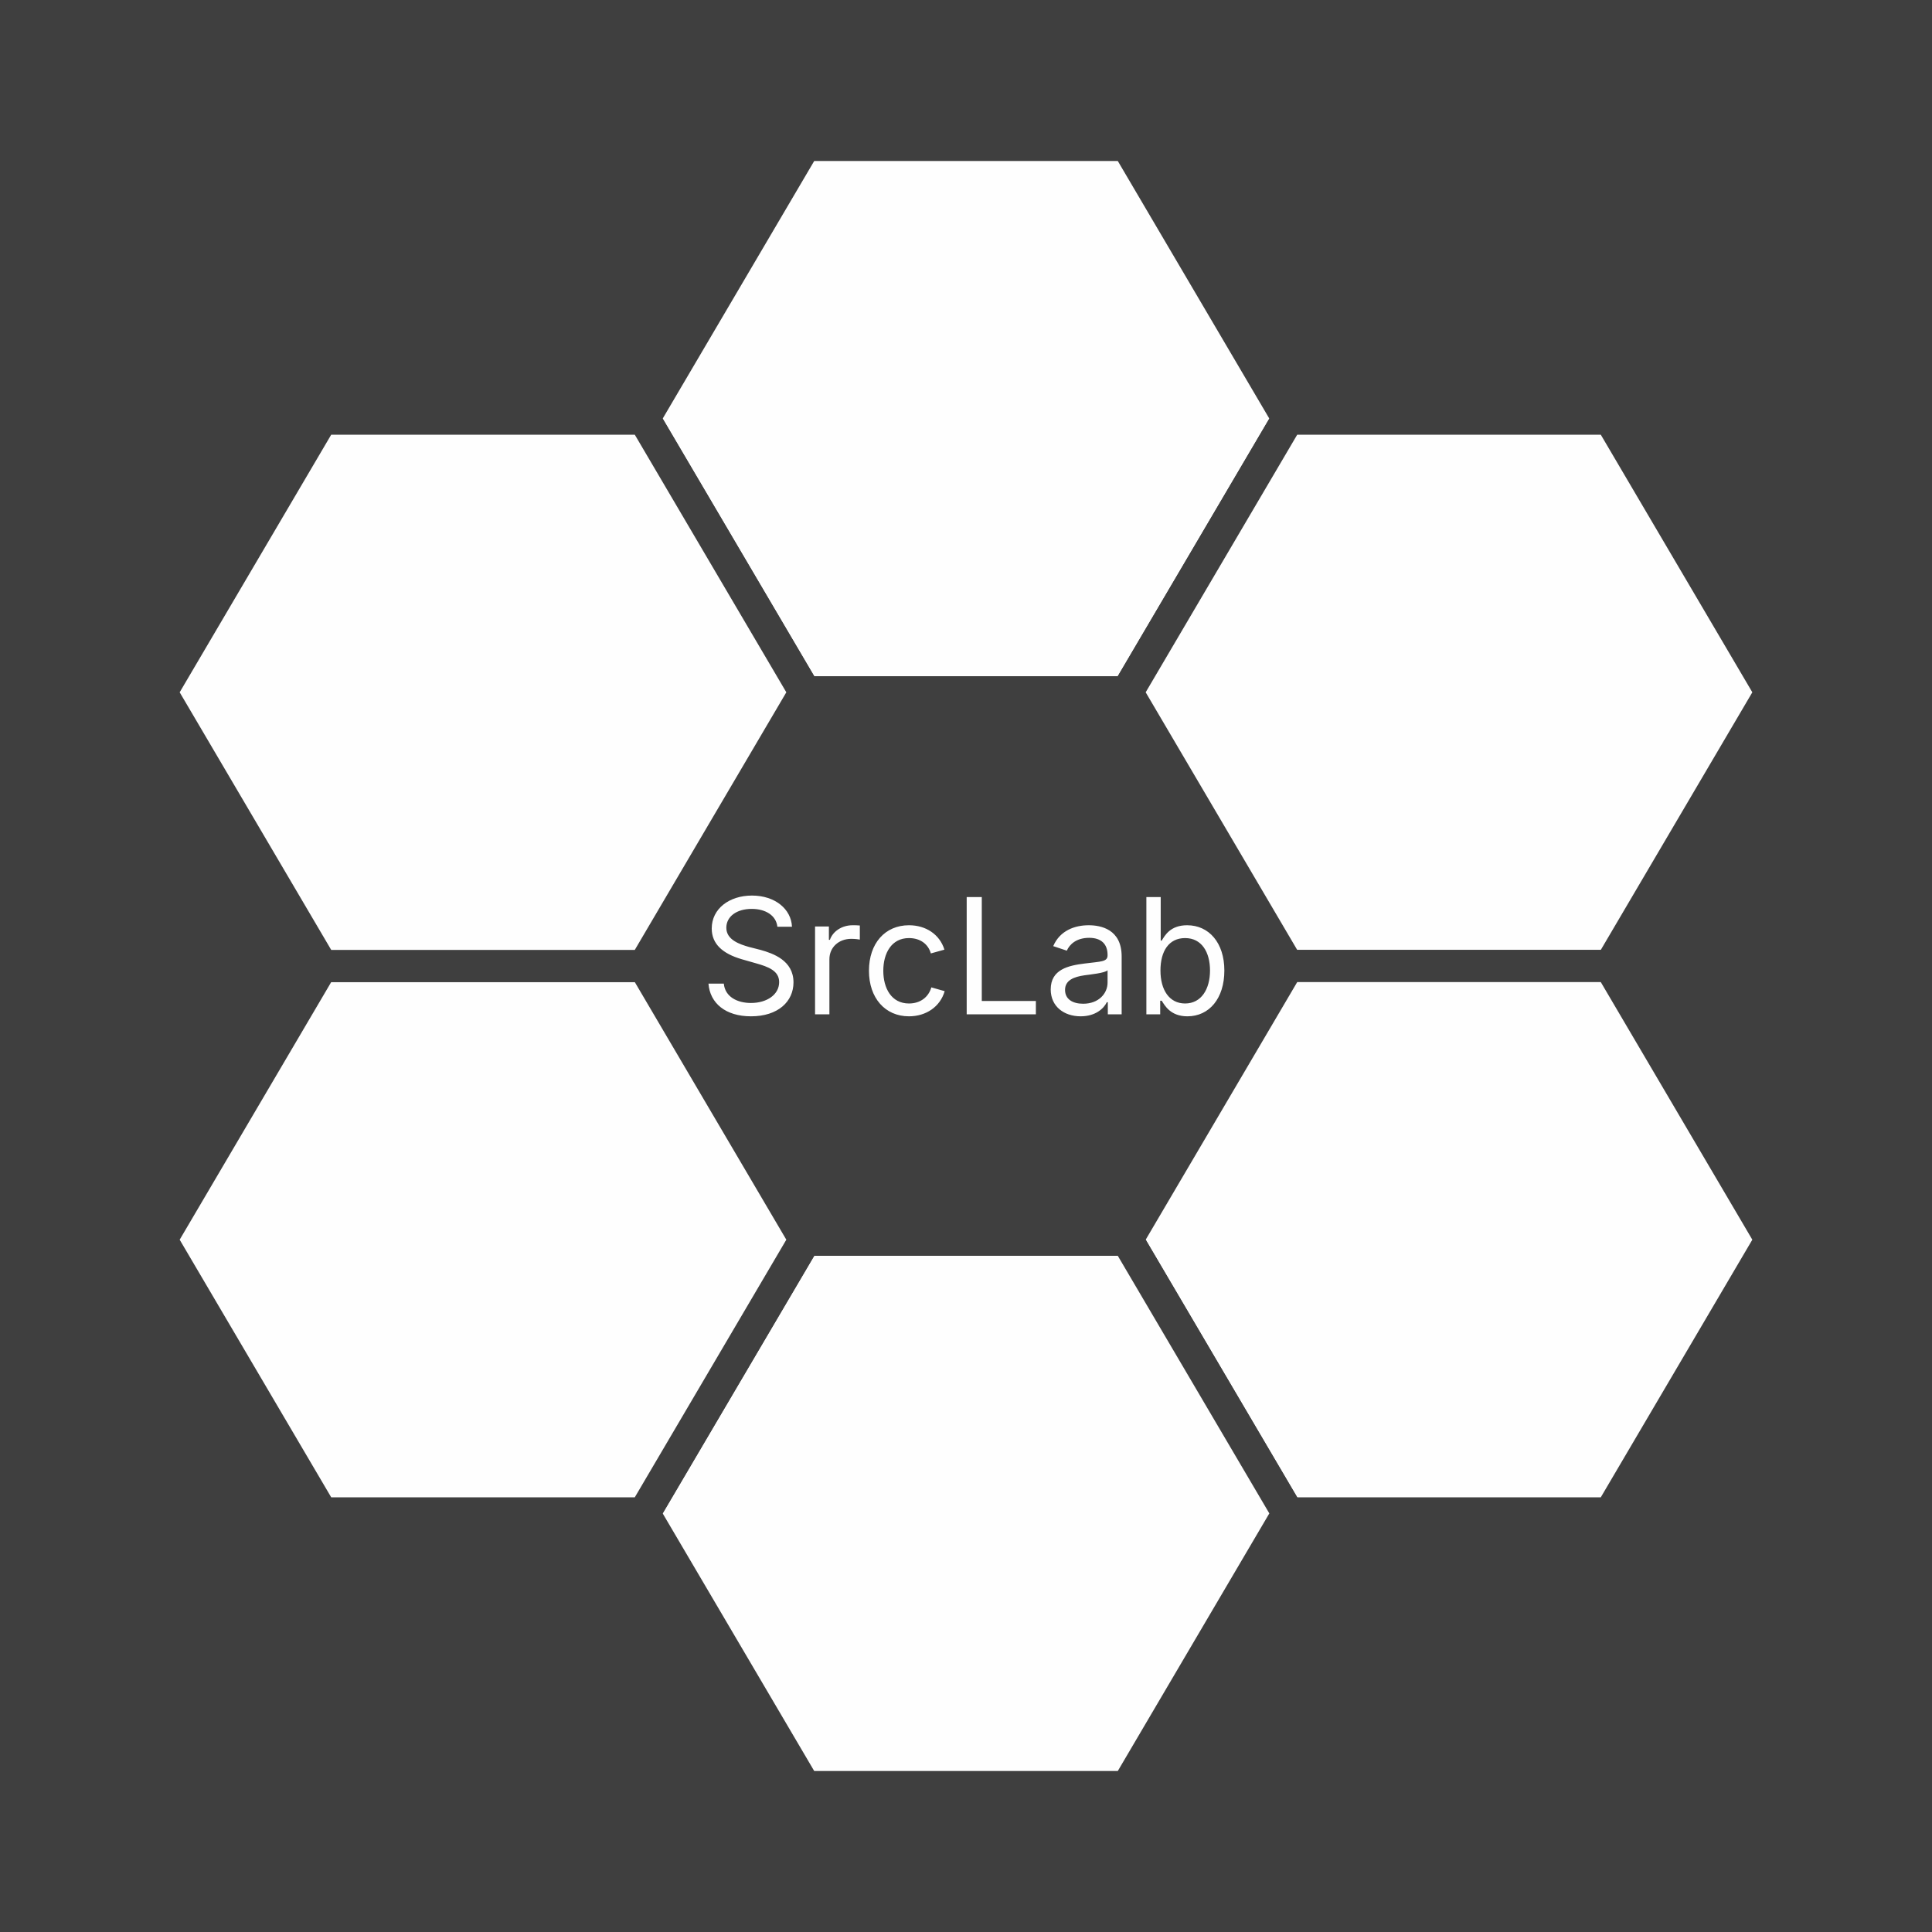
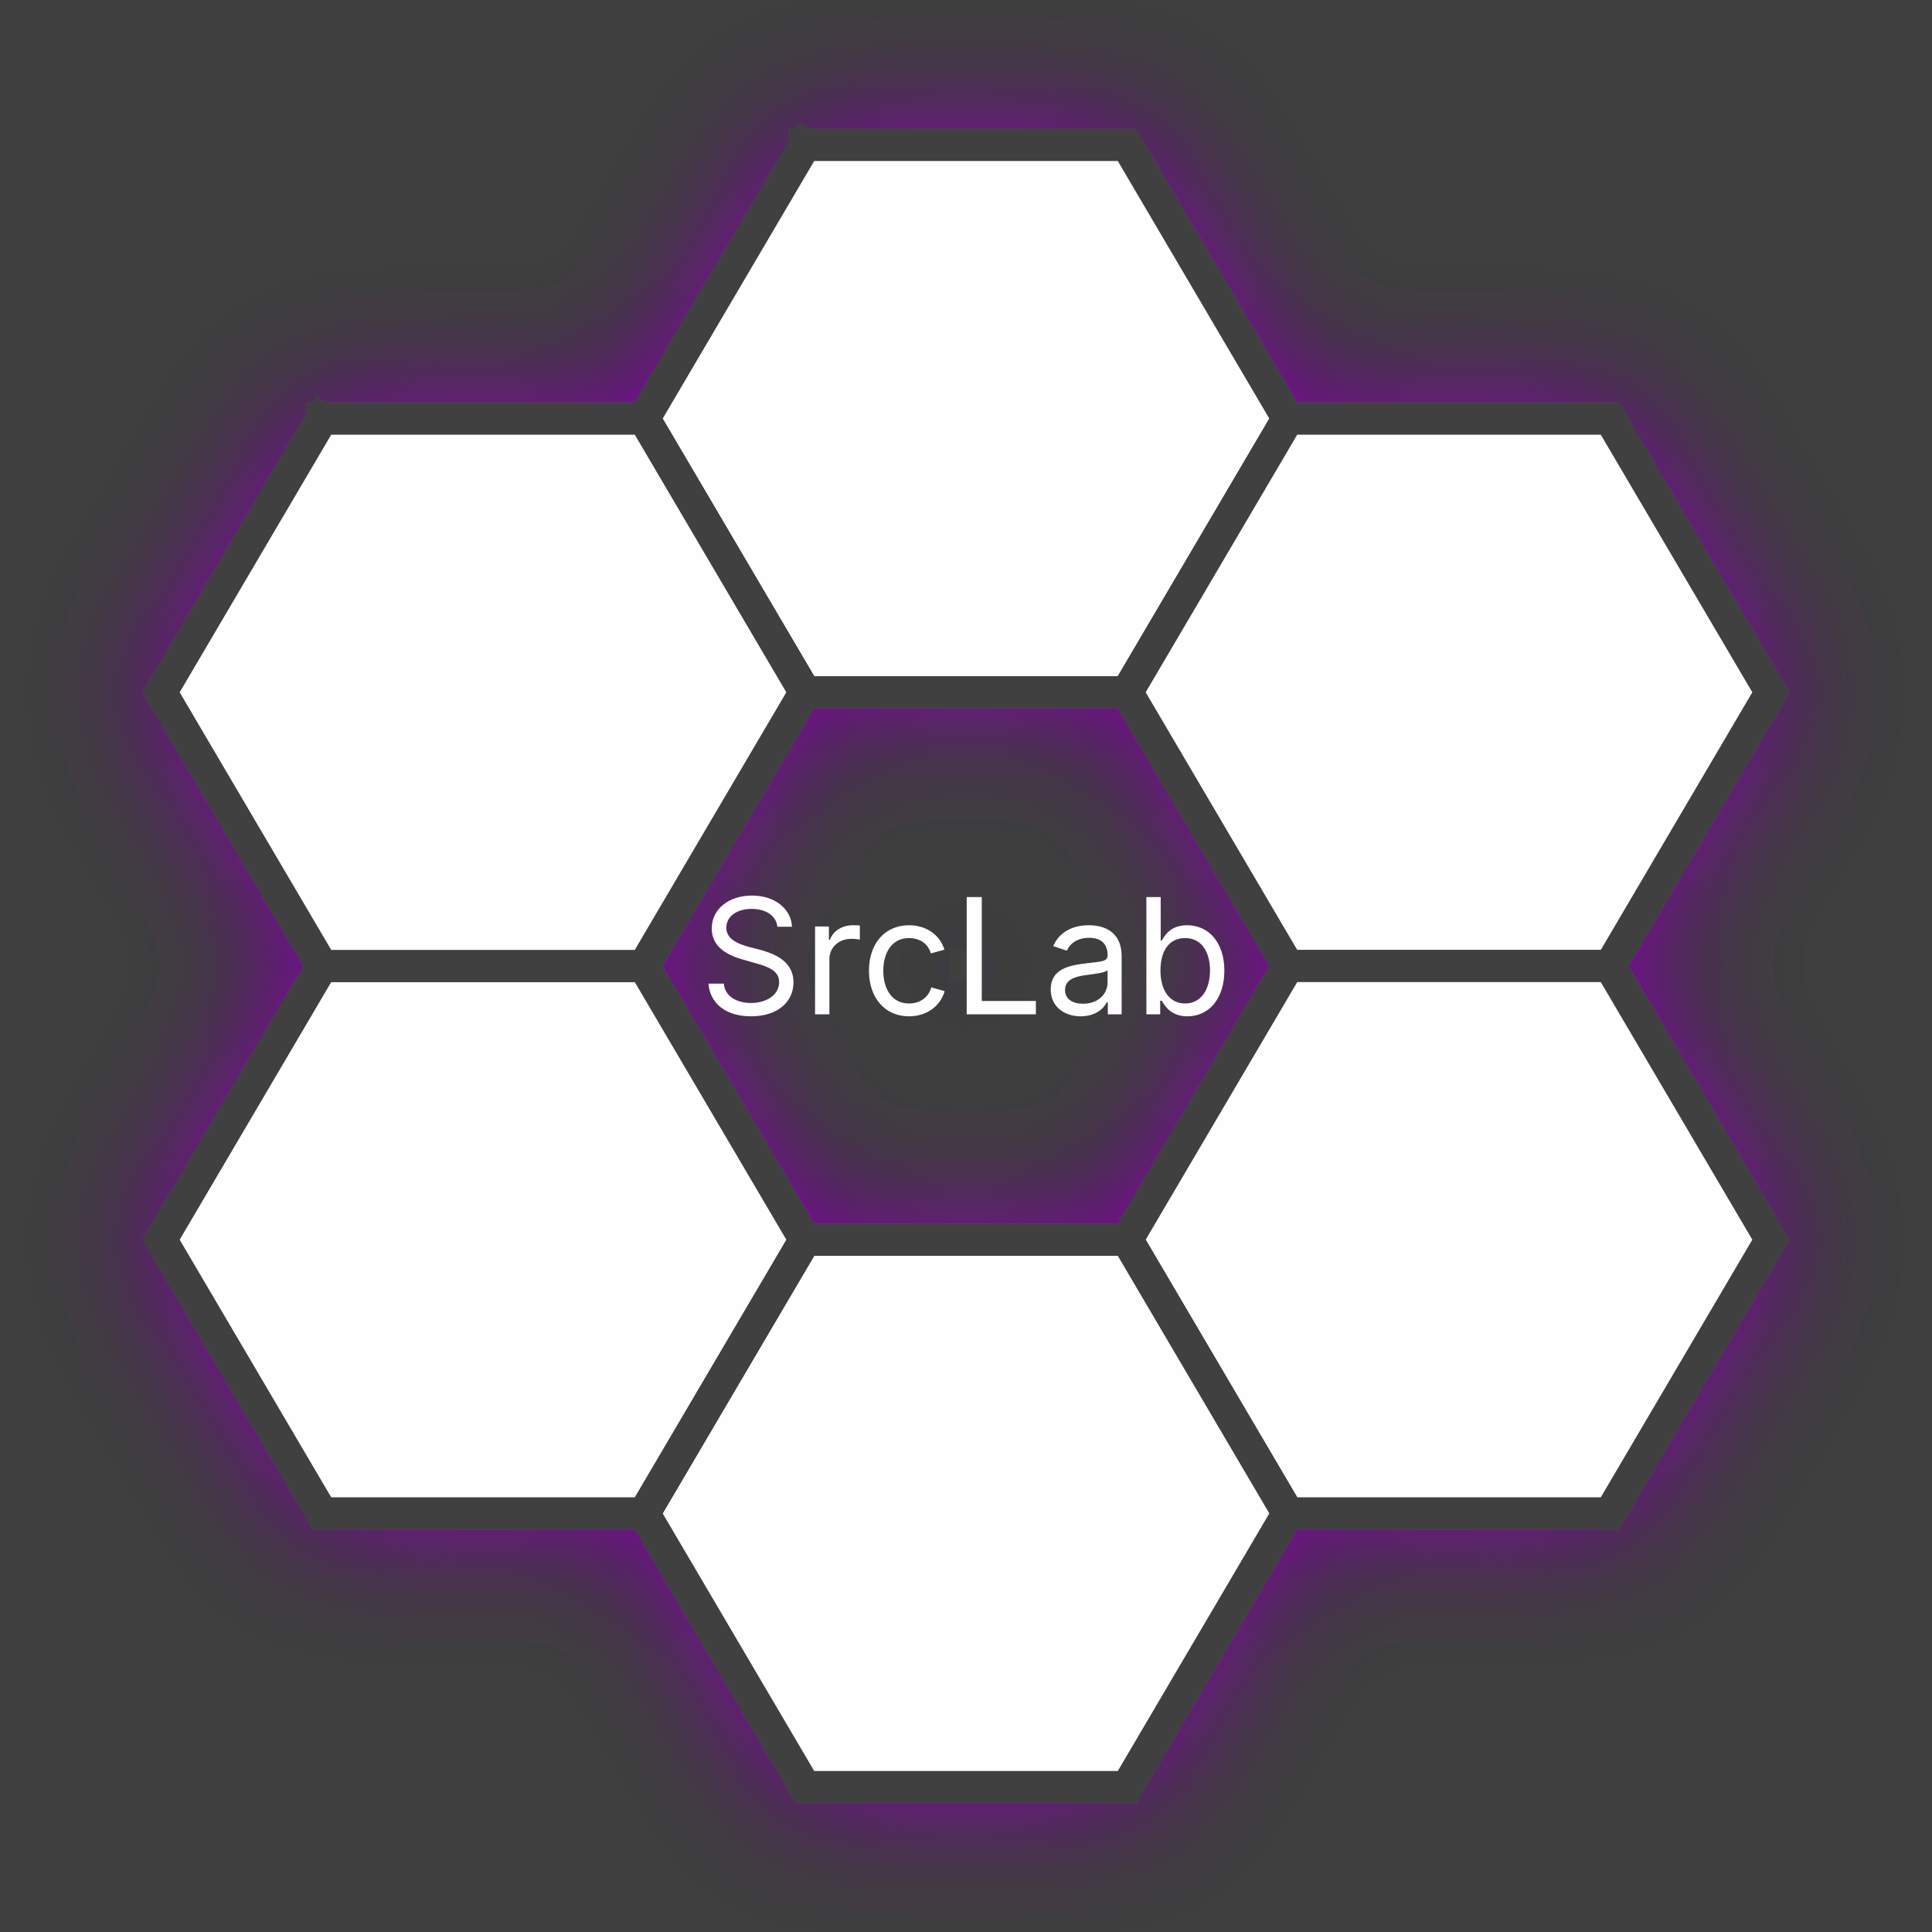
<svg xmlns="http://www.w3.org/2000/svg" width="120" height="120">
  <g id="group-background">
    <path id="background" d="M60,60 m-60,-60 l120,0 l0,120 l-120,0 l0,-120 z" fill="#3f3f3f" />
  </g>
-   <g id="group-hive" fill="#fefefe" stroke="#3f3f3f" stroke-width="2" stroke-linecap="square" stroke-miterlimit="100">
+   <g id="group-hive" fill="#fefefe" stroke="#3f3f3f" stroke-width="2" stroke-linecap="square" stroke-miterlimit="100" filter="url(#light-shadow)">
    <path id="hive-top" d="M60,60 m-10,-51 l20,0 l10,17 l-10,17 l-20,0 l-10,-17 l10,-17" />
    <path id="hive-right-top" d="M60,60 m20,-34 l20,0 l10,17 l-10,17 l-20,0 l-10,-17 l10,-17" />
    <path id="hive-right-bottom" d="M60,60 m20,0 l20,0 l10,17 l-10,17 l-20,0 l-10,-17 l10,-17" />
    <path id="hive-bottom" d="M60,60 m-10,17 l20,0 l10,17 l-10,17 l-20,0 l-10,-17 l10,-17" />
    <path id="hive-left-bottom" d="M60,60 m-40,0 l20,0 l10,17 l-10,17 l-20,0 l-10,-17 l10,-17" />
    <path id="hive-left-top" d="M60,60 m-40,-34 l20,0 l10,17 l-10,17 l-20,0 l-10,-17 l10,-17" />
  </g>
-   <g id="group-text">
+   <g id="group-title">
    <text id="text-srclab" x="60" y="63" text-anchor="middle" font-family="Inter,Arial,sans-serif" font-size="10" fill="#fefefe">
      SrcLab
    </text>
  </g>
+   <defs>
+     <filter id="light-shadow">
+       <feColorMatrix result="colorOut" in="SourceGraphic" values="0.361 0 0 0 0                              0 0 0 0 0                              0 0 0.616 0 0                              0 0 0 1 0" />
+       <feGaussianBlur result="blurOut" in="colorOut" stdDeviation="4" />
+       <feBlend in="SourceGraphic" in2="blurOut" mode="normal" />
+     </filter>
+   </defs>
</svg>
